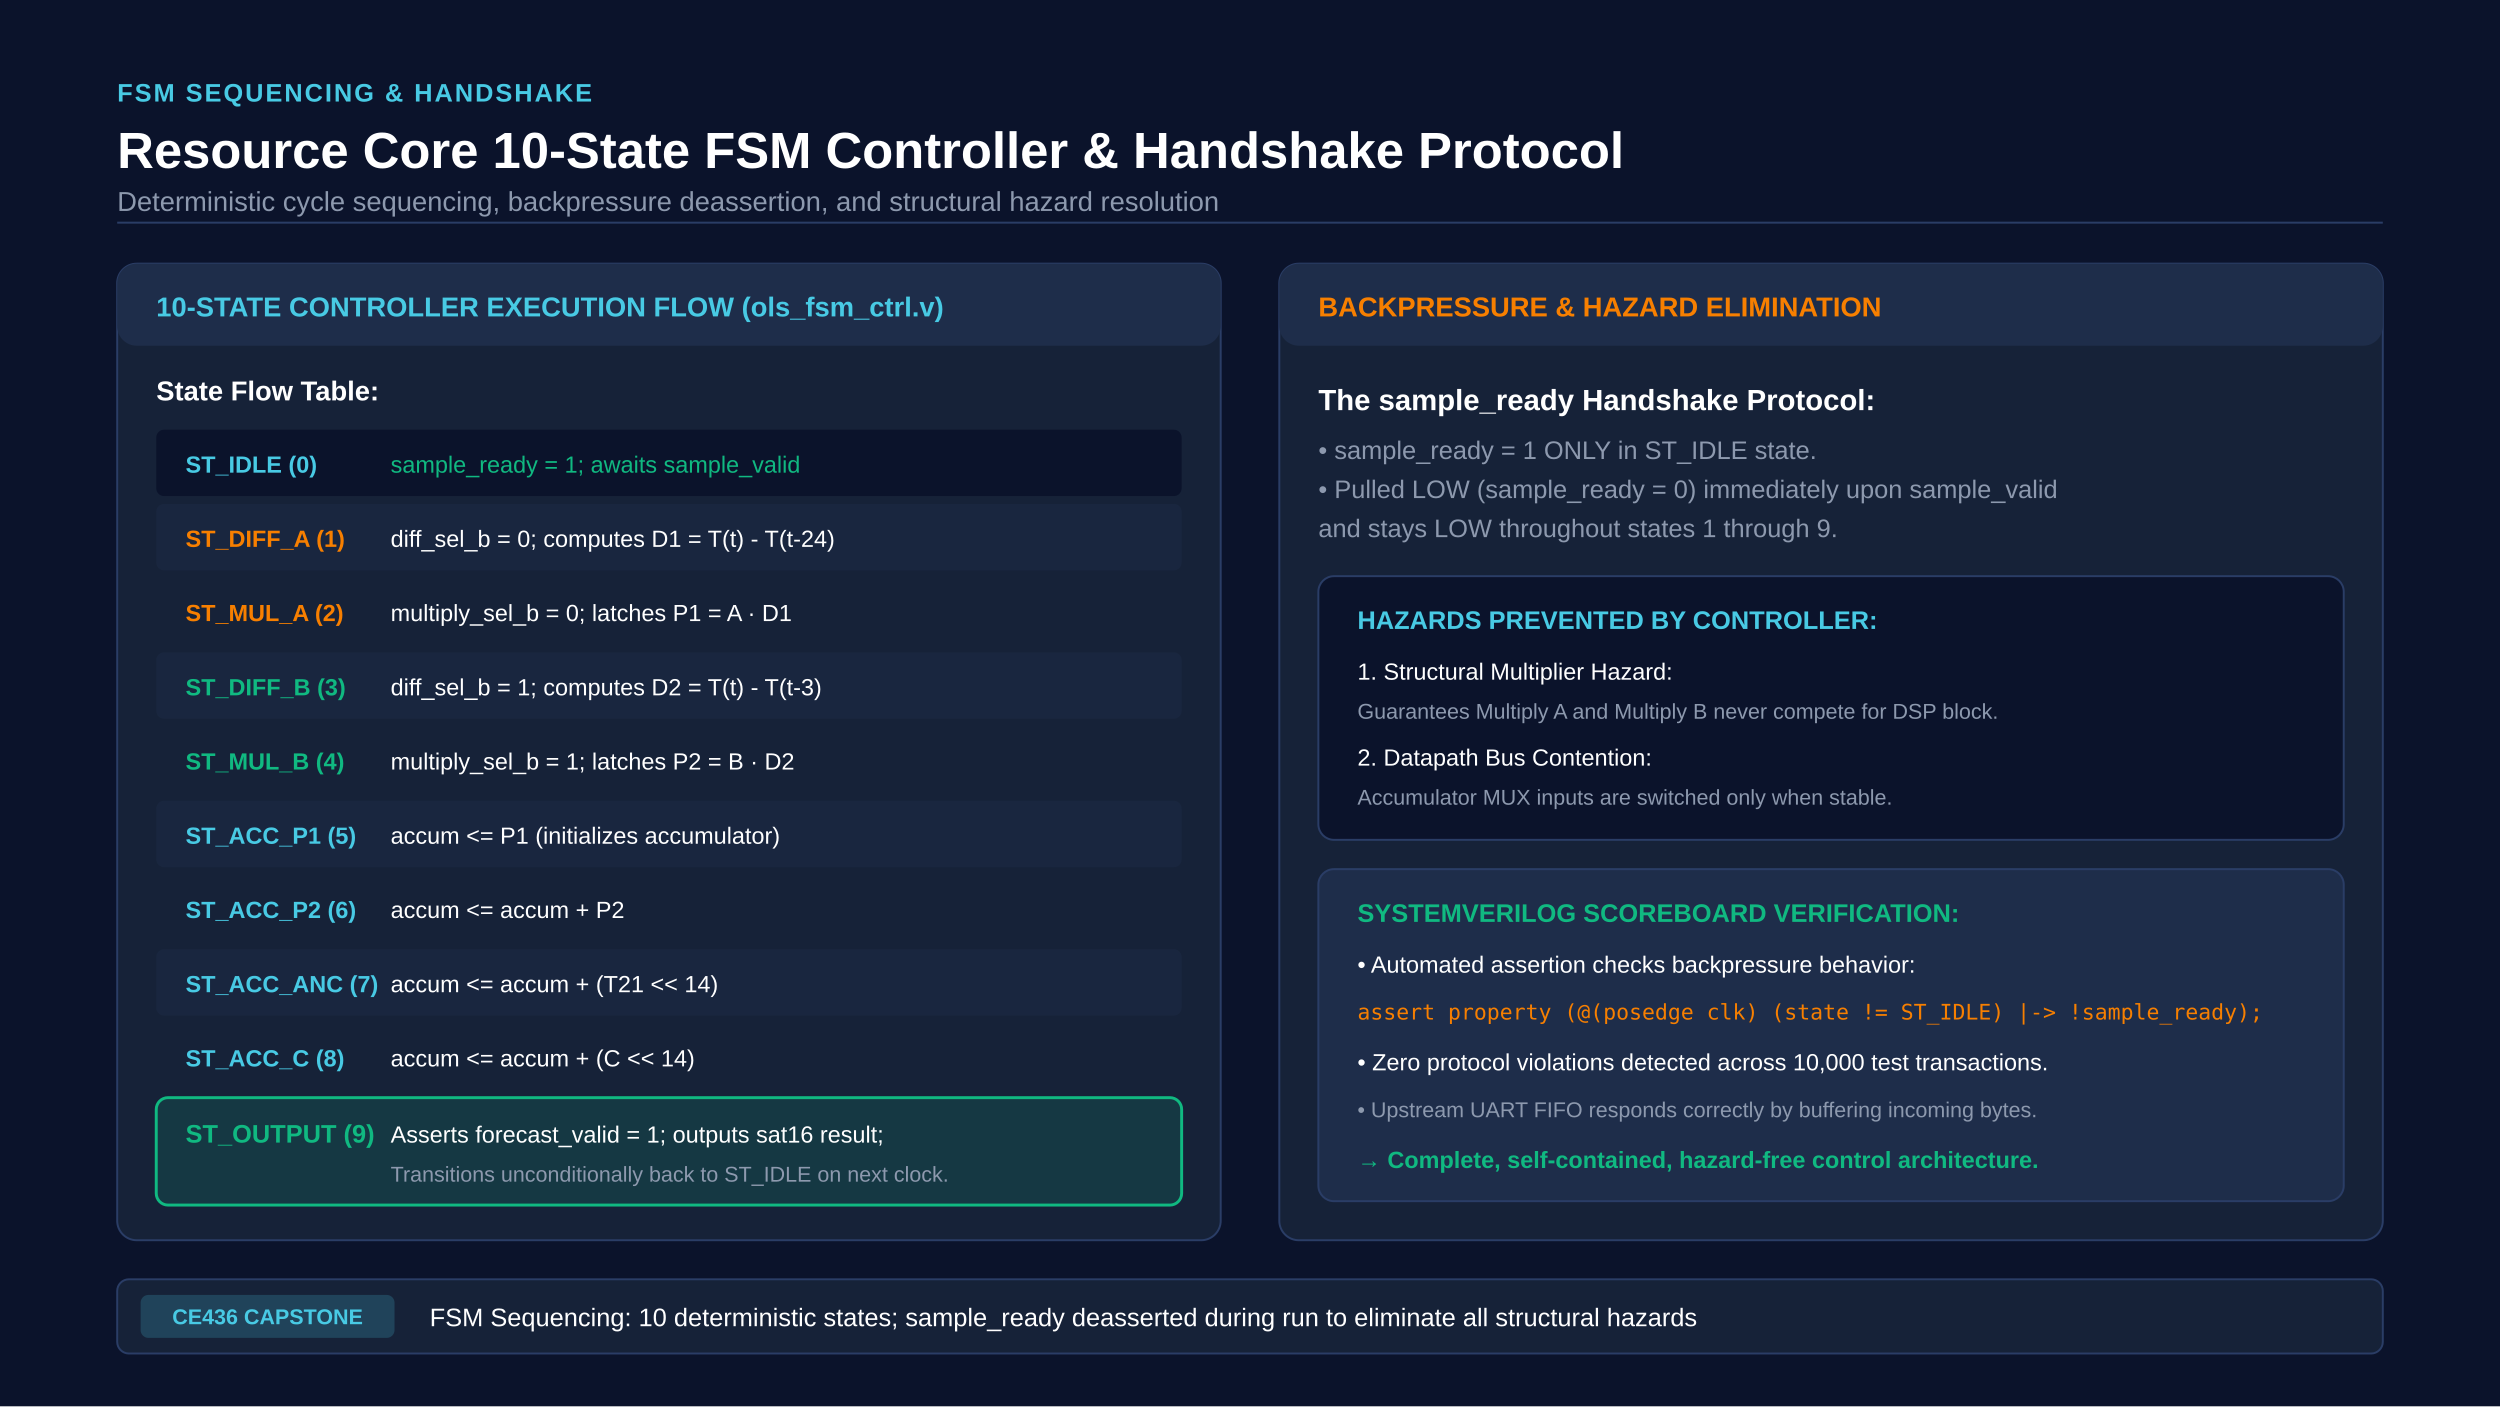
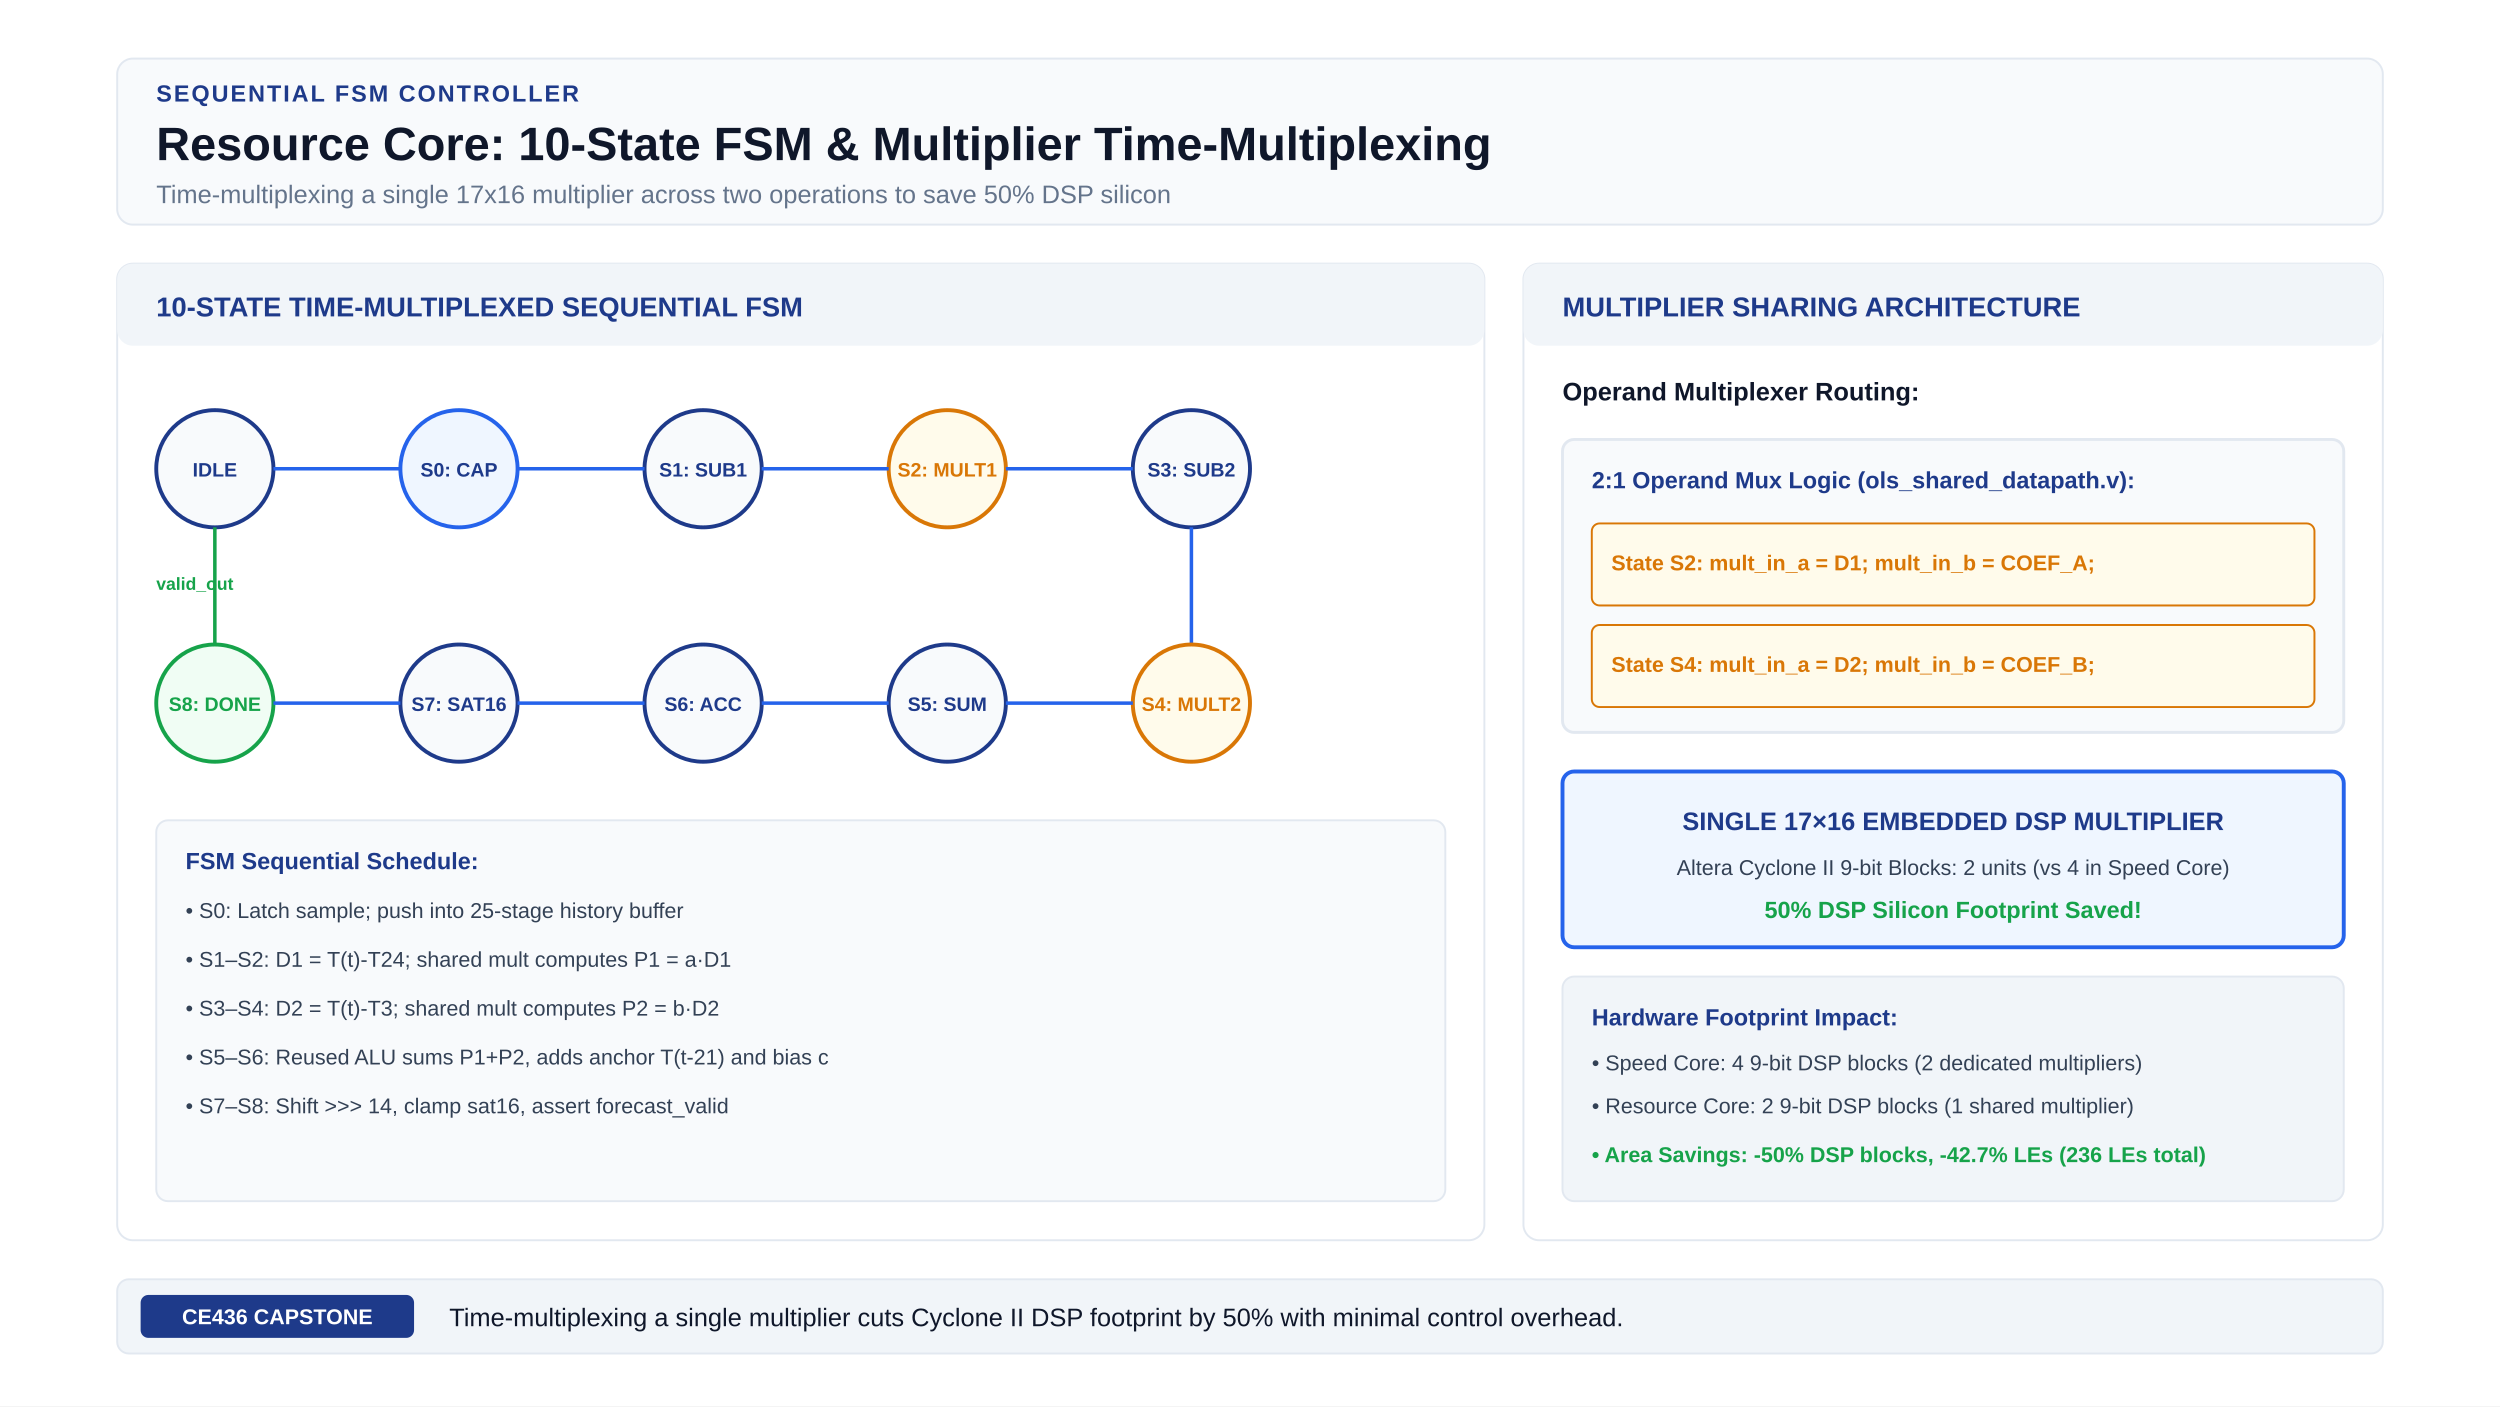
<svg xmlns="http://www.w3.org/2000/svg" width="1280" height="720" viewBox="0 0 1280 720" data-pptx-page-role="content" lang="en" font-family="Arial, Segoe UI, sans-serif">
-   <rect id="bg" data-pptx-role="background" x="0" y="0" width="1280" height="720" fill="#0B132B" />
+   <rect id="bg" data-pptx-role="background" x="0" y="0" width="1280" height="720" fill="#FFFFFF" />
  <g id="hdr_15" data-pptx-bounds="60 30 1160 85">
-     <text x="60" y="52" fill="#48CAE4" font-size="13" font-weight="bold" letter-spacing="1">FSM SEQUENCING &amp; HANDSHAKE</text>
-     <text x="60" y="86" fill="#FFFFFF" font-size="26" font-weight="bold">Resource Core 10-State FSM Controller &amp; Handshake Protocol</text>
-     <text x="60" y="108" fill="#8D99AE" font-size="14">Deterministic cycle sequencing, backpressure deassertion, and structural hazard resolution</text>
-     <line x1="60" y1="114" x2="1220" y2="114" stroke="#2A3D66" stroke-width="1" />
+     <rect x="60" y="30" width="1160" height="85" fill="#F8FAFC" rx="8" stroke="#E2E8F0" stroke-width="1" />
+     <text x="80" y="52" fill="#1E3A8A" font-size="12" font-weight="bold" letter-spacing="1">SEQUENTIAL FSM CONTROLLER</text>
+     <text x="80" y="82" fill="#0F172A" font-size="24" font-weight="bold">Resource Core: 10-State FSM &amp; Multiplier Time-Multiplexing</text>
+     <text x="80" y="104" fill="#64748B" font-size="13">Time-multiplexing a single 17x16 multiplier across two operations to save 50% DSP silicon</text>
  </g>
-   <g id="card_fsm_states" data-pptx-bounds="60 135 565 500">
-     <rect x="60" y="135" width="565" height="500" rx="10" fill="#162238" stroke="#2A3D66" stroke-width="1" />
-     <rect x="60" y="135" width="565" height="42" rx="10" fill="#1E2D4A" />
-     <text x="80" y="162" fill="#48CAE4" font-size="14" font-weight="bold">10-STATE CONTROLLER EXECUTION FLOW (ols_fsm_ctrl.v)</text>
-     <text x="80" y="205" fill="#FFFFFF" font-size="14" font-weight="bold">State Flow Table:</text>
-     <rect x="80" y="220" width="525" height="34" rx="4" fill="#0B132B" />
-     <text x="95" y="242" fill="#48CAE4" font-size="12" font-weight="bold">ST_IDLE (0)</text>
-     <text x="200" y="242" fill="#10B981" font-size="12">sample_ready = 1; awaits sample_valid</text>
-     <rect x="80" y="258" width="525" height="34" rx="4" fill="#1E2D4A" fill-opacity="0.4" />
-     <text x="95" y="280" fill="#F77F00" font-size="12" font-weight="bold">ST_DIFF_A (1)</text>
-     <text x="200" y="280" fill="#FFFFFF" font-size="12">diff_sel_b = 0; computes D1 = T(t) - T(t-24)</text>
-     <rect x="80" y="296" width="525" height="34" rx="4" fill="#162238" />
-     <text x="95" y="318" fill="#F77F00" font-size="12" font-weight="bold">ST_MUL_A (2)</text>
-     <text x="200" y="318" fill="#FFFFFF" font-size="12">multiply_sel_b = 0; latches P1 = A · D1</text>
-     <rect x="80" y="334" width="525" height="34" rx="4" fill="#1E2D4A" fill-opacity="0.4" />
-     <text x="95" y="356" fill="#10B981" font-size="12" font-weight="bold">ST_DIFF_B (3)</text>
-     <text x="200" y="356" fill="#FFFFFF" font-size="12">diff_sel_b = 1; computes D2 = T(t) - T(t-3)</text>
-     <rect x="80" y="372" width="525" height="34" rx="4" fill="#162238" />
-     <text x="95" y="394" fill="#10B981" font-size="12" font-weight="bold">ST_MUL_B (4)</text>
-     <text x="200" y="394" fill="#FFFFFF" font-size="12">multiply_sel_b = 1; latches P2 = B · D2</text>
-     <rect x="80" y="410" width="525" height="34" rx="4" fill="#1E2D4A" fill-opacity="0.4" />
-     <text x="95" y="432" fill="#48CAE4" font-size="12" font-weight="bold">ST_ACC_P1 (5)</text>
-     <text x="200" y="432" fill="#FFFFFF" font-size="12">accum &lt;= P1 (initializes accumulator)</text>
-     <rect x="80" y="448" width="525" height="34" rx="4" fill="#162238" />
-     <text x="95" y="470" fill="#48CAE4" font-size="12" font-weight="bold">ST_ACC_P2 (6)</text>
-     <text x="200" y="470" fill="#FFFFFF" font-size="12">accum &lt;= accum + P2</text>
-     <rect x="80" y="486" width="525" height="34" rx="4" fill="#1E2D4A" fill-opacity="0.4" />
-     <text x="95" y="508" fill="#48CAE4" font-size="12" font-weight="bold">ST_ACC_ANC (7)</text>
-     <text x="200" y="508" fill="#FFFFFF" font-size="12">accum &lt;= accum + (T21 &lt;&lt; 14)</text>
-     <rect x="80" y="524" width="525" height="34" rx="4" fill="#162238" />
-     <text x="95" y="546" fill="#48CAE4" font-size="12" font-weight="bold">ST_ACC_C (8)</text>
-     <text x="200" y="546" fill="#FFFFFF" font-size="12">accum &lt;= accum + (C &lt;&lt; 14)</text>
-     <rect x="80" y="562" width="525" height="55" rx="6" fill="#10B981" fill-opacity="0.15" stroke="#10B981" stroke-width="1.5" />
-     <text x="95" y="585" fill="#10B981" font-size="13" font-weight="bold">ST_OUTPUT (9)</text>
-     <text x="200" y="585" fill="#FFFFFF" font-size="12">Asserts forecast_valid = 1; outputs sat16 result;</text>
-     <text x="200" y="605" fill="#8D99AE" font-size="11">Transitions unconditionally back to ST_IDLE on next clock.</text>
+   <g id="fsm_bubble_diagram" data-pptx-bounds="60 135 700 500">
+     <rect x="60" y="135" width="700" height="500" rx="8" fill="#FFFFFF" stroke="#E2E8F0" stroke-width="1" />
+     <rect x="60" y="135" width="700" height="42" rx="8" fill="#F1F5F9" />
+     <text x="80" y="162" fill="#1E3A8A" font-size="14" font-weight="bold">10-STATE TIME-MULTIPLEXED SEQUENTIAL FSM</text>
+     <circle cx="110" cy="240" r="30" fill="#F8FAFC" stroke="#1E3A8A" stroke-width="2" />
+     <text x="110" y="244" fill="#1E3A8A" font-size="10" font-weight="bold" text-anchor="middle">IDLE</text>
+     <circle cx="235" cy="240" r="30" fill="#EFF6FF" stroke="#2563EB" stroke-width="2" />
+     <text x="235" y="244" fill="#1E3A8A" font-size="10" font-weight="bold" text-anchor="middle">S0: CAP</text>
+     <circle cx="360" cy="240" r="30" fill="#F8FAFC" stroke="#1E3A8A" stroke-width="2" />
+     <text x="360" y="244" fill="#1E3A8A" font-size="10" font-weight="bold" text-anchor="middle">S1: SUB1</text>
+     <circle cx="485" cy="240" r="30" fill="#FFFBEB" stroke="#D97706" stroke-width="2" />
+     <text x="485" y="244" fill="#D97706" font-size="10" font-weight="bold" text-anchor="middle">S2: MULT1</text>
+     <circle cx="610" cy="240" r="30" fill="#F8FAFC" stroke="#1E3A8A" stroke-width="2" />
+     <text x="610" y="244" fill="#1E3A8A" font-size="10" font-weight="bold" text-anchor="middle">S3: SUB2</text>
+     <line x1="140" y1="240" x2="205" y2="240" stroke="#2563EB" stroke-width="1.8" />
+     <line x1="265" y1="240" x2="330" y2="240" stroke="#2563EB" stroke-width="1.8" />
+     <line x1="390" y1="240" x2="455" y2="240" stroke="#2563EB" stroke-width="1.8" />
+     <line x1="515" y1="240" x2="580" y2="240" stroke="#2563EB" stroke-width="1.8" />
+     <line x1="610" y1="270" x2="610" y2="330" stroke="#2563EB" stroke-width="1.8" />
+     <circle cx="610" cy="360" r="30" fill="#FFFBEB" stroke="#D97706" stroke-width="2" />
+     <text x="610" y="364" fill="#D97706" font-size="10" font-weight="bold" text-anchor="middle">S4: MULT2</text>
+     <circle cx="485" cy="360" r="30" fill="#F8FAFC" stroke="#1E3A8A" stroke-width="2" />
+     <text x="485" y="364" fill="#1E3A8A" font-size="10" font-weight="bold" text-anchor="middle">S5: SUM</text>
+     <circle cx="360" cy="360" r="30" fill="#F8FAFC" stroke="#1E3A8A" stroke-width="2" />
+     <text x="360" y="364" fill="#1E3A8A" font-size="10" font-weight="bold" text-anchor="middle">S6: ACC</text>
+     <circle cx="235" cy="360" r="30" fill="#F8FAFC" stroke="#1E3A8A" stroke-width="2" />
+     <text x="235" y="364" fill="#1E3A8A" font-size="10" font-weight="bold" text-anchor="middle">S7: SAT16</text>
+     <circle cx="110" cy="360" r="30" fill="#F0FDF4" stroke="#16A34A" stroke-width="2" />
+     <text x="110" y="364" fill="#16A34A" font-size="10" font-weight="bold" text-anchor="middle">S8: DONE</text>
+     <line x1="580" y1="360" x2="515" y2="360" stroke="#2563EB" stroke-width="1.8" />
+     <line x1="455" y1="360" x2="390" y2="360" stroke="#2563EB" stroke-width="1.8" />
+     <line x1="330" y1="360" x2="265" y2="360" stroke="#2563EB" stroke-width="1.8" />
+     <line x1="205" y1="360" x2="140" y2="360" stroke="#2563EB" stroke-width="1.8" />
+     <line x1="110" y1="330" x2="110" y2="270" stroke="#16A34A" stroke-width="1.8" />
+     <text x="80" y="302" fill="#16A34A" font-size="9" font-weight="bold">valid_out</text>
+     <rect x="80" y="420" width="660" height="195" rx="6" fill="#F8FAFC" stroke="#E2E8F0" stroke-width="1" />
+     <text x="95" y="445" fill="#1E3A8A" font-size="12" font-weight="bold">FSM Sequential Schedule:</text>
+     <text x="95" y="470" fill="#334155" font-size="11">• S0: Latch sample; push into 25-stage history buffer</text>
+     <text x="95" y="495" fill="#334155" font-size="11">• S1–S2: D1 = T(t)-T24; shared mult computes P1 = a·D1</text>
+     <text x="95" y="520" fill="#334155" font-size="11">• S3–S4: D2 = T(t)-T3; shared mult computes P2 = b·D2</text>
+     <text x="95" y="545" fill="#334155" font-size="11">• S5–S6: Reused ALU sums P1+P2, adds anchor T(t-21) and bias c</text>
+     <text x="95" y="570" fill="#334155" font-size="11">• S7–S8: Shift &gt;&gt;&gt; 14, clamp sat16, assert forecast_valid</text>
  </g>
-   <g id="card_handshake" data-pptx-bounds="655 135 565 500">
-     <rect x="655" y="135" width="565" height="500" rx="10" fill="#162238" stroke="#2A3D66" stroke-width="1" />
-     <rect x="655" y="135" width="565" height="42" rx="10" fill="#1E2D4A" />
-     <text x="675" y="162" fill="#F77F00" font-size="14" font-weight="bold">BACKPRESSURE &amp; HAZARD ELIMINATION</text>
-     <text x="675" y="210" fill="#FFFFFF" font-size="15" font-weight="bold">The sample_ready Handshake Protocol:</text>
-     <text x="675" y="235" fill="#8D99AE" font-size="13">• sample_ready = 1 ONLY in ST_IDLE state.</text>
-     <text x="675" y="255" fill="#8D99AE" font-size="13">• Pulled LOW (sample_ready = 0) immediately upon sample_valid</text>
-     <text x="675" y="275" fill="#8D99AE" font-size="13">  and stays LOW throughout states 1 through 9.</text>
-     <rect x="675" y="295" width="525" height="135" rx="8" fill="#0B132B" stroke="#2A3D66" stroke-width="1" />
-     <text x="695" y="322" fill="#48CAE4" font-size="13" font-weight="bold">HAZARDS PREVENTED BY CONTROLLER:</text>
-     <text x="695" y="348" fill="#FFFFFF" font-size="12">1. Structural Multiplier Hazard:</text>
-     <text x="695" y="368" fill="#8D99AE" font-size="11">   Guarantees Multiply A and Multiply B never compete for DSP block.</text>
-     <text x="695" y="392" fill="#FFFFFF" font-size="12">2. Datapath Bus Contention:</text>
-     <text x="695" y="412" fill="#8D99AE" font-size="11">   Accumulator MUX inputs are switched only when stable.</text>
-     <rect x="675" y="445" width="525" height="170" rx="8" fill="#1E2D4A" stroke="#2A3D66" stroke-width="1" />
-     <text x="695" y="472" fill="#10B981" font-size="13" font-weight="bold">SYSTEMVERILOG SCOREBOARD VERIFICATION:</text>
-     <text x="695" y="498" fill="#FFFFFF" font-size="12">• Automated assertion checks backpressure behavior:</text>
-     <text x="695" y="522" fill="#F77F00" font-size="11" font-family="Consolas, monospace">assert property (@(posedge clk) (state != ST_IDLE) |-&gt; !sample_ready);</text>
-     <text x="695" y="548" fill="#FFFFFF" font-size="12">• Zero protocol violations detected across 10,000 test transactions.</text>
-     <text x="695" y="572" fill="#8D99AE" font-size="11">• Upstream UART FIFO responds correctly by buffering incoming bytes.</text>
-     <text x="695" y="598" fill="#10B981" font-size="12" font-weight="bold">→ Complete, self-contained, hazard-free control architecture.</text>
+   <g id="shared_mult_mux" data-pptx-bounds="780 135 440 500">
+     <rect x="780" y="135" width="440" height="500" rx="8" fill="#FFFFFF" stroke="#E2E8F0" stroke-width="1" />
+     <rect x="780" y="135" width="440" height="42" rx="8" fill="#F1F5F9" />
+     <text x="800" y="162" fill="#1E3A8A" font-size="14" font-weight="bold">MULTIPLIER SHARING ARCHITECTURE</text>
+     <text x="800" y="205" fill="#0F172A" font-size="13" font-weight="bold">Operand Multiplexer Routing:</text>
+     <rect x="800" y="225" width="400" height="150" rx="6" fill="#F8FAFC" stroke="#E2E8F0" stroke-width="1.5" />
+     <text x="815" y="250" fill="#1E3A8A" font-size="12" font-weight="bold">2:1 Operand Mux Logic (ols_shared_datapath.v):</text>
+     <rect x="815" y="268" width="370" height="42" rx="4" fill="#FFFBEB" stroke="#D97706" stroke-width="1" />
+     <text x="825" y="292" fill="#D97706" font-size="11" font-weight="bold">State S2:  mult_in_a = D1;  mult_in_b = COEF_A;</text>
+     <rect x="815" y="320" width="370" height="42" rx="4" fill="#FFFBEB" stroke="#D97706" stroke-width="1" />
+     <text x="825" y="344" fill="#D97706" font-size="11" font-weight="bold">State S4:  mult_in_a = D2;  mult_in_b = COEF_B;</text>
+     <rect x="800" y="395" width="400" height="90" rx="6" fill="#EFF6FF" stroke="#2563EB" stroke-width="2" />
+     <text x="1000" y="425" fill="#1E3A8A" font-size="13" font-weight="bold" text-anchor="middle">SINGLE 17×16 EMBEDDED DSP MULTIPLIER</text>
+     <text x="1000" y="448" fill="#334155" font-size="11" text-anchor="middle">Altera Cyclone II 9-bit Blocks: 2 units (vs 4 in Speed Core)</text>
+     <text x="1000" y="470" fill="#16A34A" font-size="12" font-weight="bold" text-anchor="middle">50% DSP Silicon Footprint Saved!</text>
+     <rect x="800" y="500" width="400" height="115" rx="6" fill="#F1F5F9" stroke="#E2E8F0" stroke-width="1" />
+     <text x="815" y="525" fill="#1E3A8A" font-size="12" font-weight="bold">Hardware Footprint Impact:</text>
+     <text x="815" y="548" fill="#334155" font-size="11">• Speed Core: 4 9-bit DSP blocks (2 dedicated multipliers)</text>
+     <text x="815" y="570" fill="#334155" font-size="11">• Resource Core: 2 9-bit DSP blocks (1 shared multiplier)</text>
+     <text x="815" y="595" fill="#16A34A" font-size="11" font-weight="bold">• Area Savings: -50% DSP blocks, -42.7% LEs (236 LEs total)</text>
  </g>
  <g id="ftr_15" data-pptx-bounds="60 655 1160 40">
-     <rect x="60" y="655" width="1160" height="38" rx="6" fill="#162238" stroke="#2A3D66" stroke-width="1" />
-     <rect x="72" y="663" width="130" height="22" rx="4" fill="#48CAE4" fill-opacity="0.2" />
-     <text x="137" y="678" fill="#48CAE4" font-size="11" font-weight="bold" text-anchor="middle">CE436 CAPSTONE</text>
-     <text x="220" y="679" fill="#FFFFFF" font-size="13">FSM Sequencing: 10 deterministic states; sample_ready deasserted during run to eliminate all structural hazards</text>
+     <rect x="60" y="655" width="1160" height="38" rx="6" fill="#F1F5F9" stroke="#E2E8F0" stroke-width="1" />
+     <rect x="72" y="663" width="140" height="22" rx="4" fill="#1E3A8A" />
+     <text x="142" y="678" fill="#FFFFFF" font-size="11" font-weight="bold" text-anchor="middle">CE436 CAPSTONE</text>
+     <text x="230" y="679" fill="#0F172A" font-size="13" font-weight="500">Time-multiplexing a single multiplier cuts Cyclone II DSP footprint by 50% with minimal control overhead.</text>
  </g>
</svg>
